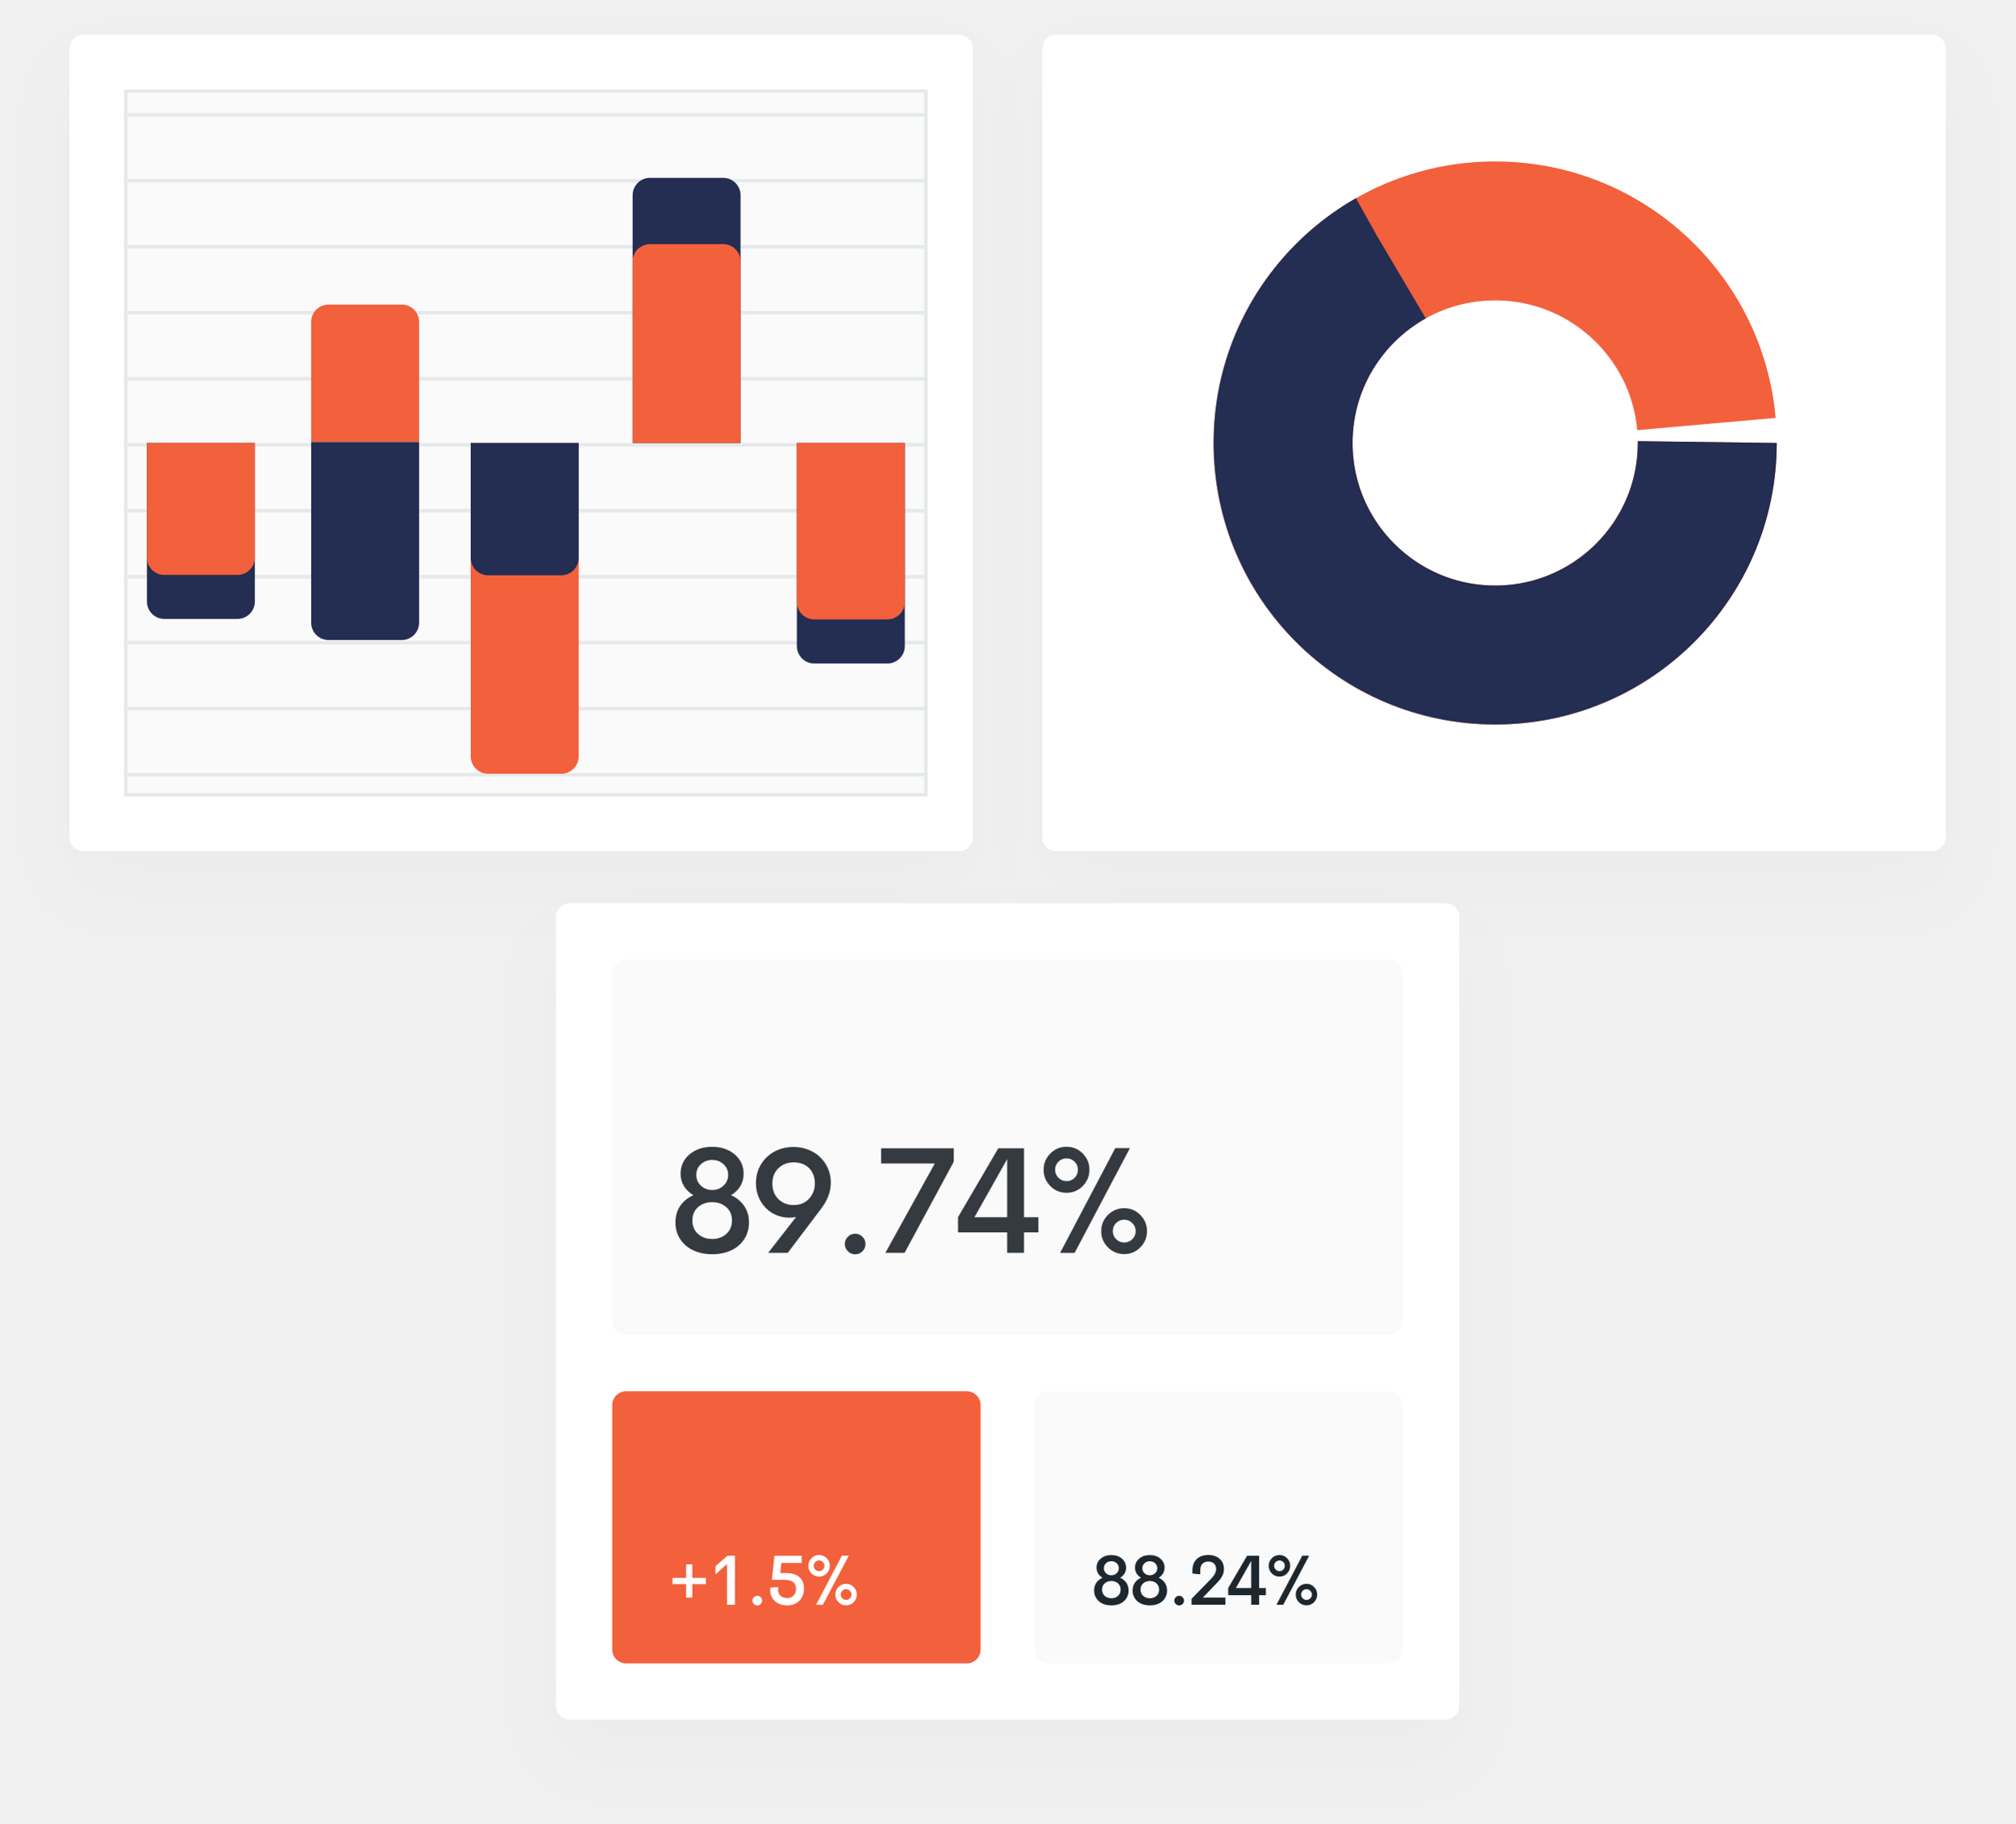
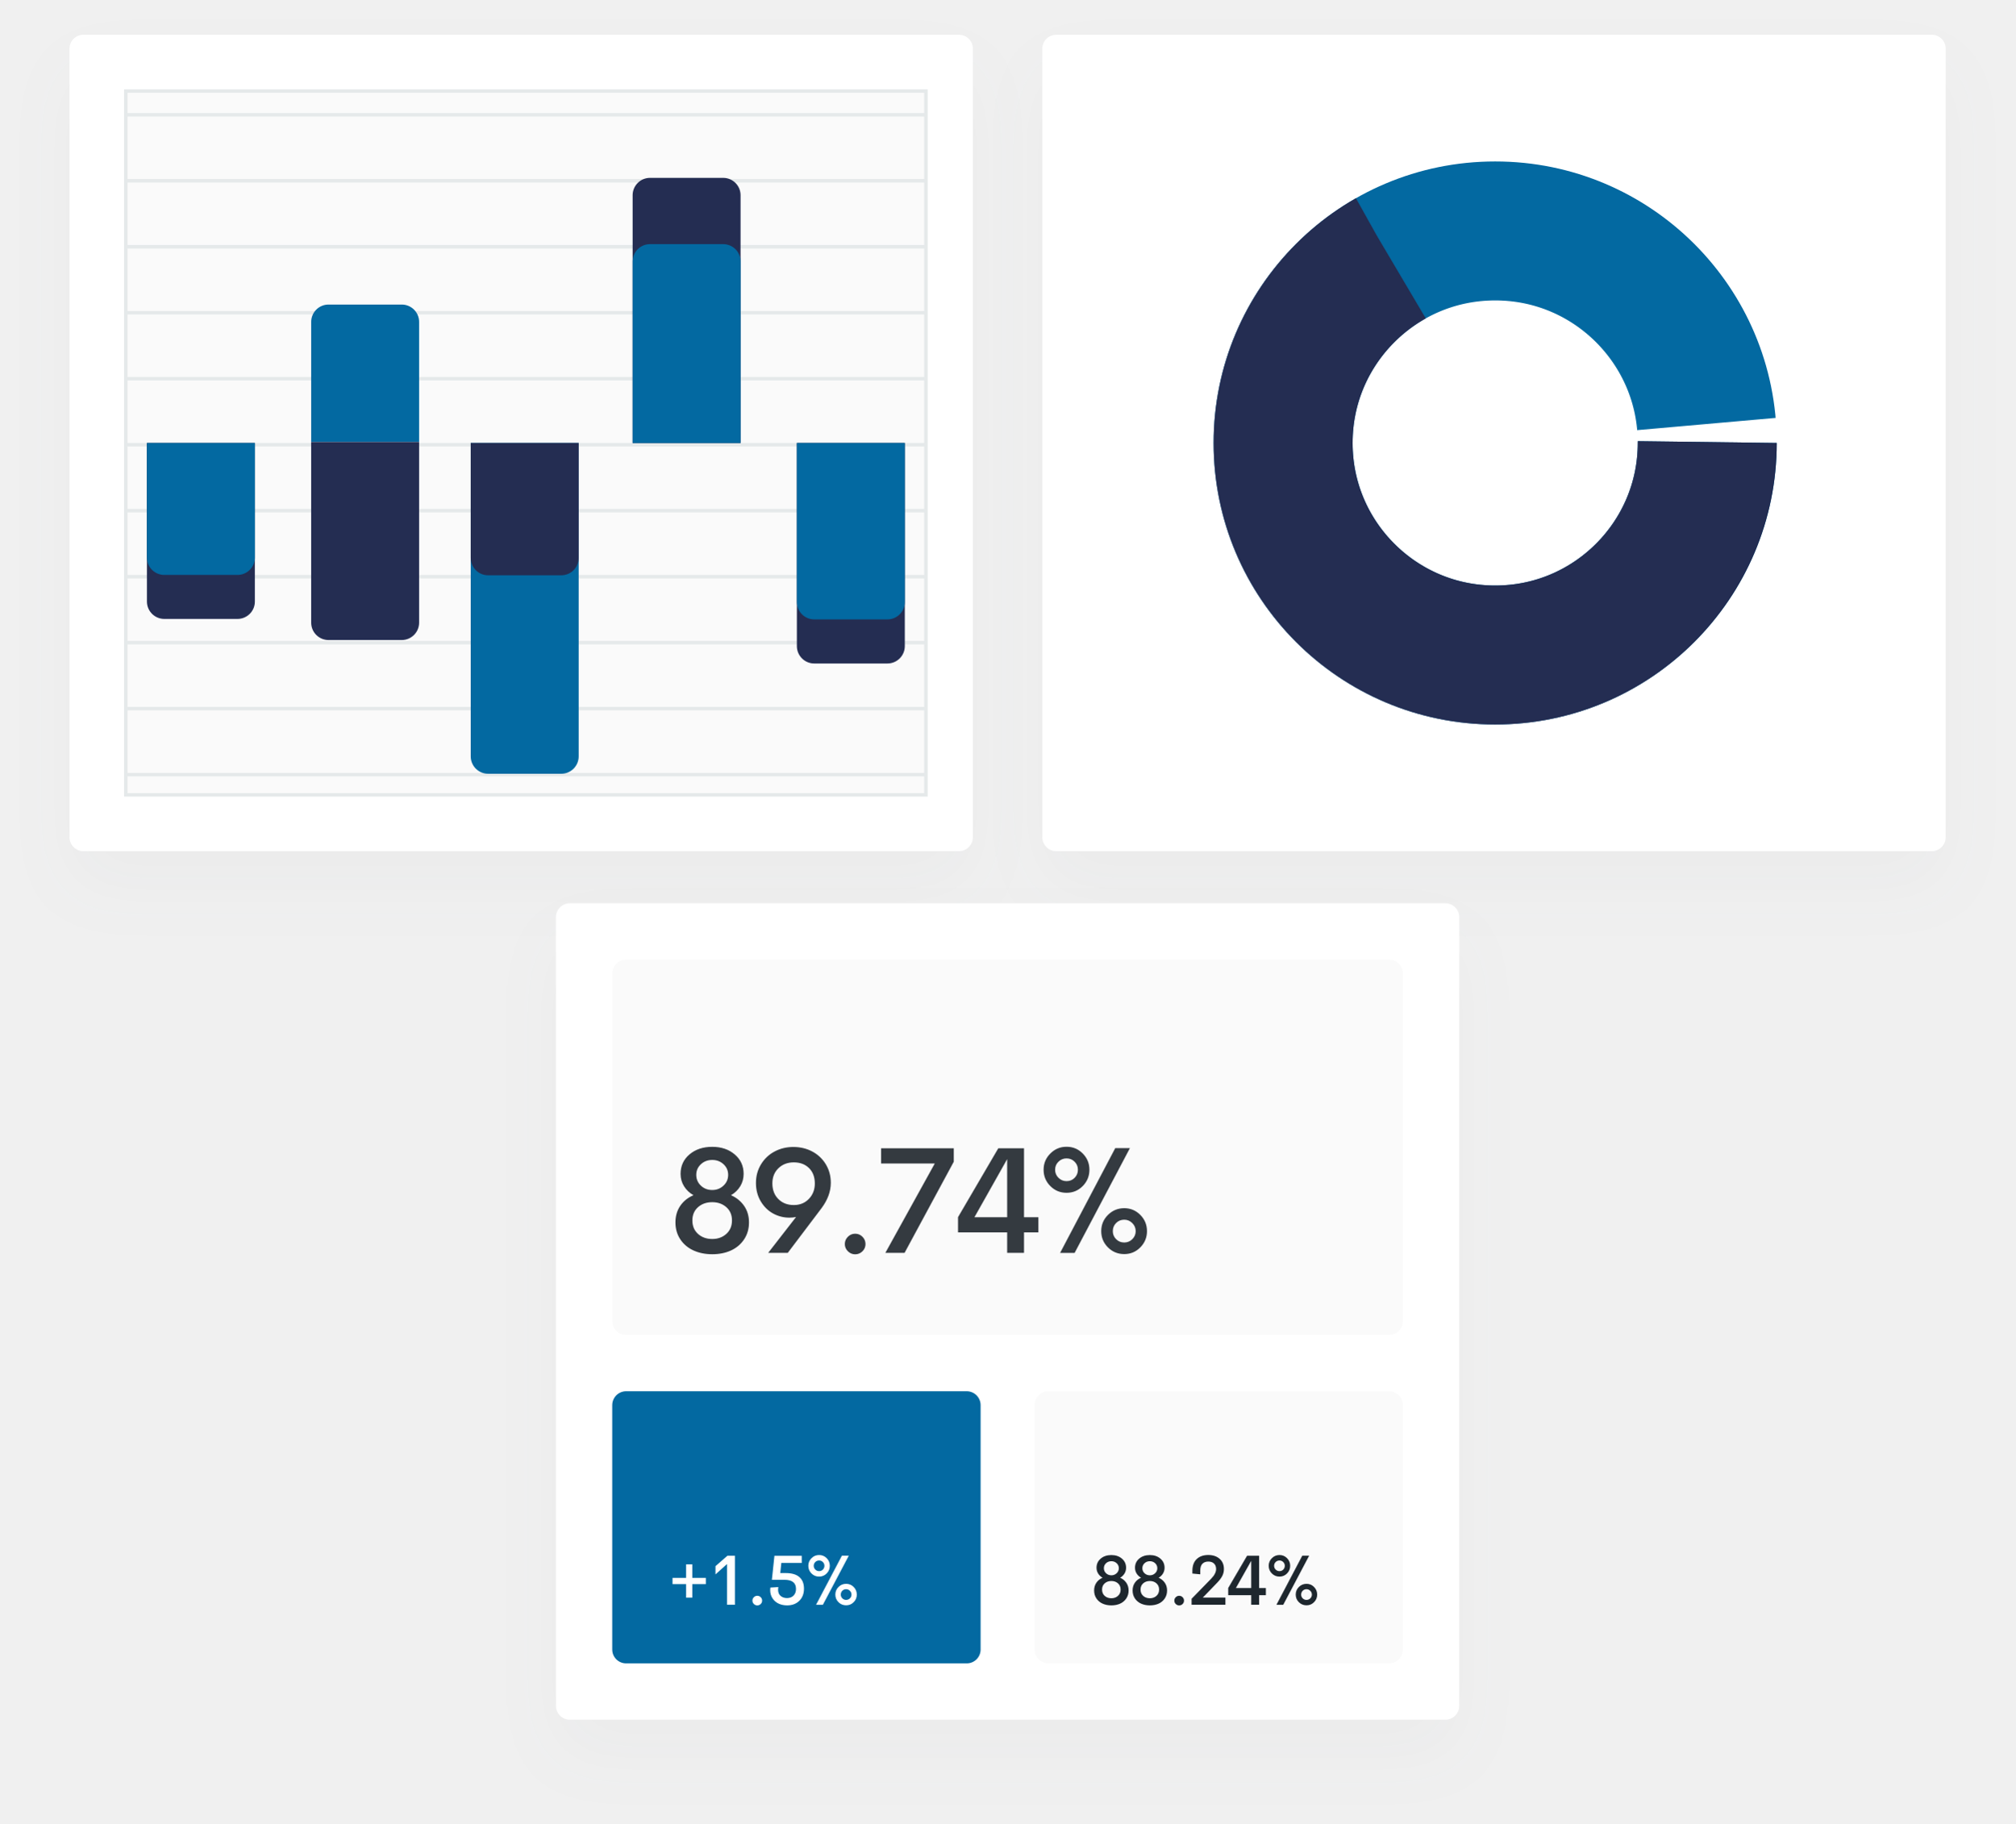
<svg xmlns="http://www.w3.org/2000/svg" xmlns:xlink="http://www.w3.org/1999/xlink" width="580" height="525">
  <defs>
    <filter id="c" width="126.9%" height="129.8%" x="-13.5%" y="-10.6%" filterUnits="objectBoundingBox">
      <feOffset dy="10" in="SourceAlpha" result="shadowOffsetOuter1" />
      <feGaussianBlur in="shadowOffsetOuter1" result="shadowBlurOuter1" stdDeviation="10" />
      <feColorMatrix in="shadowBlurOuter1" values="0 0 0 0 0.312 0 0 0 0 0.337 0 0 0 0 0.386 0 0 0 0.03 0" />
    </filter>
    <filter id="e" width="126.9%" height="129.8%" x="-13.5%" y="-10.6%" filterUnits="objectBoundingBox">
      <feOffset dy="10" in="SourceAlpha" result="shadowOffsetOuter1" />
      <feGaussianBlur in="shadowOffsetOuter1" result="shadowBlurOuter1" stdDeviation="10" />
      <feColorMatrix in="shadowBlurOuter1" values="0 0 0 0 0.312 0 0 0 0 0.337 0 0 0 0 0.386 0 0 0 0.03 0" />
    </filter>
    <filter id="i" width="126.9%" height="129.8%" x="-13.5%" y="-10.6%" filterUnits="objectBoundingBox">
      <feOffset dy="10" in="SourceAlpha" result="shadowOffsetOuter1" />
      <feGaussianBlur in="shadowOffsetOuter1" result="shadowBlurOuter1" stdDeviation="10" />
      <feColorMatrix in="shadowBlurOuter1" values="0 0 0 0 0.312 0 0 0 0 0.337 0 0 0 0 0.386 0 0 0 0.03 0" />
    </filter>
    <rect id="d" width="260" height="235" x="0" y="0" rx="4" />
    <rect id="f" width="260" height="235" x="0" y="0" rx="4" />
    <rect id="j" width="260" height="235" x="0" y="0" rx="4" />
    <ellipse id="a" cx="81.039" cy="81.034" rx="81.039" ry="81.034" />
    <ellipse id="b" cx="81.039" cy="81.034" rx="81.039" ry="81.034" />
    <mask id="g" width="162.078" height="162.069" x="0" y="0" fill="#fff" maskContentUnits="userSpaceOnUse" maskUnits="objectBoundingBox">
      <use xlink:href="#a" />
    </mask>
    <mask id="h" width="162.078" height="162.069" x="0" y="0" fill="#fff" maskContentUnits="userSpaceOnUse" maskUnits="objectBoundingBox">
      <use xlink:href="#b" />
    </mask>
  </defs>
  <g fill="none" fill-rule="evenodd" transform="translate(20 10)">
    <use fill="#000" filter="url(#c)" xlink:href="#d" />
    <use fill="#FFF" xlink:href="#d" />
    <path fill="#FAFAFA" stroke="#E5E9EA" d="M16.208 16.207h230.286v202.586H16.208z" />
    <path fill="#E5E9EA" d="M16.208 117.5h230.286v1H16.208zM16.208 136.493h230.286v1H16.208zM16.208 155.485h230.286v1H16.208zM16.208 174.477h230.286v1H16.208zM16.208 41.53h230.286v1H16.208zM16.208 22.538h230.286v1H16.208zM16.208 60.523h230.286v1H16.208zM16.208 79.515h230.286v1H16.208zM16.208 98.508h230.286v1H16.208zM16.208 193.47h230.286v1H16.208zM16.208 212.462h230.286v1H16.208z" />
    <path fill="#242D52" d="M22.286 117.5h31.065v45.647a5 5 0 01-5 5H27.286a5 5 0 01-5-5V117.5z" />
-     <path fill="#F3603C" d="M22.286 117.5h31.065v32.985a5 5 0 01-5 5H27.286a5 5 0 01-5-5V117.5zM69.558 117.234h31.065V82.658a5 5 0 00-5-5H74.558a5 5 0 00-5 5v34.576z" />
+     <path fill="#0369a1" d="M22.286 117.5h31.065v32.985a5 5 0 01-5 5H27.286a5 5 0 01-5-5V117.5zM69.558 117.234h31.065V82.658a5 5 0 00-5-5H74.558a5 5 0 00-5 5v34.576z" />
    <path fill="#242D52" d="M69.558 117.234h31.065v51.99a5 5 0 01-5 5H74.558a5 5 0 01-5-5v-51.99zM162.078 117.5h31.065V46.193a5 5 0 00-5-5h-21.065a5 5 0 00-5 5V117.5z" />
-     <path fill="#F3603C" d="M162.078 117.5h31.065V65.27a5 5 0 00-5-5h-21.065a5 5 0 00-5 5v52.23z" />
+     <path fill="#0369a1" d="M162.078 117.5h31.065V65.27a5 5 0 00-5-5h-21.065a5 5 0 00-5 5v52.23z" />
    <g>
      <path fill="#242D52" d="M209.351 117.5h31.065v58.477a5 5 0 01-5 5H214.35a5 5 0 01-5-5V117.5z" />
-       <path fill="#F3603C" d="M209.351 117.5h31.065v45.782a5 5 0 01-5 5H214.35a5 5 0 01-5-5V117.5z" />
+       <path fill="#0369a1" d="M209.351 117.5h31.065v45.782a5 5 0 01-5 5H214.35a5 5 0 01-5-5V117.5z" />
    </g>
    <g>
-       <path fill="#F3603C" d="M115.481 117.5h31.065v90.216a5 5 0 01-5 5H120.48a5 5 0 01-5-5V117.5z" />
+       <path fill="#0369a1" d="M115.481 117.5h31.065v90.216a5 5 0 01-5 5H120.48a5 5 0 01-5-5V117.5z" />
      <path fill="#242D52" d="M115.481 117.5h31.065v33.086a5 5 0 01-5 5H120.48a5 5 0 01-5-5V117.5z" />
    </g>
    <g transform="translate(280)">
      <use fill="#000" filter="url(#e)" xlink:href="#f" />
      <use fill="#FFF" xlink:href="#f" />
      <g transform="translate(49.299 36.466)">
        <ellipse cx="81.039" cy="81.034" stroke="#FFF" stroke-width="40" rx="61.039" ry="61.034" />
-         <use stroke="#F3603C" stroke-dasharray="502" stroke-width="80" mask="url(#g)" xlink:href="#a" />
+         <use stroke="#0369a1" stroke-dasharray="502" stroke-width="80" mask="url(#g)" xlink:href="#a" />
        <use stroke="#242D52" stroke-dasharray="340" stroke-width="80" mask="url(#h)" xlink:href="#b" />
      </g>
    </g>
    <g transform="translate(140 250)">
      <use fill="#000" filter="url(#i)" xlink:href="#j" />
      <use fill="#FFF" xlink:href="#j" />
      <g transform="translate(16.208 140.46)">
-         <rect width="106.026" height="78.333" fill="#F3603C" rx="4" />
+         <rect width="106.026" height="78.333" fill="#0369a1" rx="4" />
        <path fill="#FFF" fill-rule="nonzero" d="M23.044 59.413v-3.907h3.897v-1.78h-3.897v-3.908h-1.781v3.907h-3.908v1.78h3.908v3.908h1.78zm12.264 2.038V47.345H33.15l-3.433 2.997v2.374l3.314-2.977V61.45h2.276zm6.437.198c.382 0 .71-.135.984-.406.274-.27.41-.597.41-.98 0-.382-.136-.71-.41-.983a1.343 1.343 0 00-.984-.41c-.376 0-.702.136-.98.41a1.335 1.335 0 00-.415.984c0 .376.139.7.416.974.277.274.603.41.979.41zm8.584-.01c1.45 0 2.623-.444 3.517-1.33.893-.888 1.34-2.053 1.34-3.497 0-1.438-.438-2.544-1.316-3.32-.877-.774-2.199-1.161-3.966-1.161H48.36l.307-2.918h5.876v-2.058H46.68l-.732 6.914h3.63c2.21 0 3.314.874 3.314 2.622 0 .791-.232 1.43-.697 1.914-.465.485-1.103.727-1.915.727-.705 0-1.307-.205-1.805-.613-.498-.41-.747-1.023-.747-1.84 0-.165.023-.403.07-.712l-2.286.138c-.033.284-.05.521-.05.712 0 .917.228 1.716.683 2.399a4.204 4.204 0 001.771 1.523c.726.333 1.53.5 2.414.5zm9.207-8.29a2.96 2.96 0 002.186-.91c.6-.613.9-1.348.9-2.205 0-.851-.3-1.58-.9-2.187a2.96 2.96 0 00-2.186-.91c-.85 0-1.58.304-2.186.91a2.981 2.981 0 00-.91 2.187c0 .863.302 1.599.905 2.205.603.607 1.334.91 2.191.91zm1.088 8.112l7.46-14.136h-1.98l-7.438 14.136h1.958zm-1.088-9.684c-.422 0-.785-.15-1.088-.45a1.48 1.48 0 01-.455-1.093c0-.43.152-.79.455-1.084a1.51 1.51 0 011.088-.44c.429 0 .792.149 1.088.445.297.297.445.656.445 1.079 0 .428-.146.793-.44 1.093-.293.3-.658.45-1.093.45zm7.785 9.842c.851 0 1.575-.303 2.172-.91a3.006 3.006 0 00.895-2.186c0-.857-.3-1.588-.9-2.191a2.945 2.945 0 00-2.167-.905c-.857 0-1.589.301-2.196.905a2.976 2.976 0 00-.91 2.191c0 .857.302 1.588.905 2.191.604.603 1.338.905 2.201.905zm0-1.563c-.435 0-.8-.15-1.098-.45a1.485 1.485 0 01-.445-1.083c0-.435.149-.801.445-1.098a1.492 1.492 0 011.098-.445c.416 0 .777.151 1.084.455.306.303.46.666.46 1.088 0 .422-.152.783-.455 1.083-.304.3-.666.45-1.089.45z" />
      </g>
      <g transform="translate(137.766 140.46)">
        <rect width="106.026" height="78.333" fill="#FAFAFA" rx="4" />
        <path fill="#1E272E" fill-rule="nonzero" d="M22.104 61.639c.936 0 1.777-.168 2.522-.505a4.186 4.186 0 001.776-1.503c.439-.66.658-1.421.658-2.285 0-.85-.218-1.593-.653-2.226a4.118 4.118 0 00-1.77-1.444c.527-.31.942-.714 1.246-1.212a3.14 3.14 0 00.455-1.667c0-1.068-.4-1.943-1.202-2.626-.801-.682-1.812-1.024-3.032-1.024-1.24 0-2.262.34-3.067 1.02-.804.678-1.207 1.555-1.207 2.63 0 .614.155 1.17.465 1.667.31.498.736.902 1.276 1.212-.758.323-1.353.801-1.785 1.434-.432.633-.648 1.379-.648 2.236 0 .864.22 1.625.658 2.285a4.147 4.147 0 001.78 1.498c.749.34 1.591.51 2.528.51zm0-8.665c-.607 0-1.118-.197-1.533-.589a1.926 1.926 0 01-.624-1.459c0-.567.208-1.044.624-1.43.415-.385.926-.578 1.533-.578.6 0 1.108.193 1.523.579.416.385.624.862.624 1.429 0 .574-.21 1.058-.629 1.454a2.131 2.131 0 01-1.518.594zm0 6.607c-.772 0-1.411-.227-1.92-.682-.507-.455-.761-1.062-.761-1.82 0-.745.254-1.342.762-1.79.508-.45 1.147-.673 1.919-.673.758 0 1.391.224 1.9.672.507.449.761 1.046.761 1.79 0 .753-.254 1.358-.762 1.816-.508.458-1.14.687-1.9.687zM33.18 61.64c.936 0 1.777-.168 2.522-.505a4.186 4.186 0 001.776-1.503c.439-.66.658-1.421.658-2.285 0-.85-.218-1.593-.653-2.226a4.118 4.118 0 00-1.77-1.444c.527-.31.942-.714 1.246-1.212a3.14 3.14 0 00.455-1.667c0-1.068-.4-1.943-1.202-2.626-.801-.682-1.812-1.024-3.032-1.024-1.24 0-2.262.34-3.067 1.02-.804.678-1.207 1.555-1.207 2.63 0 .614.155 1.17.465 1.667.31.498.736.902 1.276 1.212-.758.323-1.353.801-1.785 1.434-.432.633-.648 1.379-.648 2.236 0 .864.22 1.625.658 2.285a4.147 4.147 0 001.78 1.498c.749.34 1.591.51 2.528.51zm0-8.665c-.607 0-1.118-.197-1.534-.589a1.926 1.926 0 01-.623-1.459c0-.567.208-1.044.623-1.43.416-.385.927-.578 1.534-.578.6 0 1.108.193 1.523.579.416.385.623.862.623 1.429 0 .574-.209 1.058-.628 1.454a2.131 2.131 0 01-1.518.594zm0 6.607c-.772 0-1.412-.227-1.92-.682-.507-.455-.761-1.062-.761-1.82 0-.745.254-1.342.762-1.79.507-.45 1.147-.673 1.919-.673.758 0 1.391.224 1.9.672.507.449.76 1.046.76 1.79 0 .753-.253 1.358-.76 1.816-.509.458-1.142.687-1.9.687zm8.435 2.068c.383 0 .711-.135.985-.406.273-.27.41-.597.41-.98 0-.382-.137-.71-.41-.983a1.343 1.343 0 00-.985-.41c-.375 0-.702.136-.979.41a1.335 1.335 0 00-.415.984c0 .376.138.7.415.974.277.274.604.41.98.41zm13.313-.198v-2.058h-6.51l4.146-4.293c.666-.692 1.154-1.342 1.464-1.948.31-.607.465-1.27.465-1.989 0-1.253-.419-2.238-1.257-2.957-.837-.72-1.915-1.079-3.234-1.079-1.405 0-2.52.393-3.344 1.178-.824.784-1.237 1.909-1.237 3.373v.791l2.266.218v-1.039c0-.917.207-1.584.623-2.003.415-.419.983-.628 1.701-.628.686 0 1.23.19 1.633.569.402.379.603.908.603 1.587 0 .877-.471 1.8-1.414 2.77l-5.64 5.787v1.721h9.735zm9.702 0v-2.76h1.939v-2.048h-1.94v-9.298H61.16l-5.431 9.289v2.057h6.628v2.76h2.275zm-2.275-4.808h-4.412l4.412-7.834v7.834zm8.129-3.294a2.96 2.96 0 002.186-.91c.6-.613.9-1.348.9-2.205 0-.851-.3-1.58-.9-2.187a2.96 2.96 0 00-2.186-.91c-.851 0-1.58.304-2.187.91a2.981 2.981 0 00-.91 2.187c0 .863.302 1.599.905 2.205.604.607 1.334.91 2.192.91zm1.088 8.112l7.459-14.136h-1.979l-7.439 14.136h1.959zm-1.088-9.684c-.422 0-.785-.15-1.089-.45a1.48 1.48 0 01-.455-1.093c0-.43.152-.79.455-1.084a1.51 1.51 0 011.089-.44c.428 0 .791.149 1.088.445.297.297.445.656.445 1.079 0 .428-.147.793-.44 1.093-.294.3-.658.45-1.093.45zm7.785 9.842c.85 0 1.574-.303 2.171-.91a3.006 3.006 0 00.896-2.186c0-.857-.3-1.588-.9-2.191a2.945 2.945 0 00-2.167-.905c-.857 0-1.59.301-2.196.905a2.976 2.976 0 00-.91 2.191c0 .857.301 1.588.905 2.191.603.603 1.337.905 2.2.905zm0-1.563c-.435 0-.801-.15-1.098-.45a1.485 1.485 0 01-.445-1.083c0-.435.148-.801.445-1.098a1.492 1.492 0 011.098-.445c.415 0 .776.151 1.083.455.307.303.46.666.46 1.088 0 .422-.152.783-.455 1.083-.303.3-.666.45-1.088.45z" />
      </g>
      <g transform="translate(16.208 16.207)">
        <rect width="227.584" height="108.046" fill="#FAFAFA" rx="4" />
        <path fill="#343A40" fill-rule="nonzero" d="M28.786 84.812c1.998 0 3.791-.359 5.381-1.076 1.59-.732 2.853-1.801 3.788-3.208.936-1.407 1.404-3.032 1.404-4.875 0-1.815-.465-3.397-1.393-4.748-.929-1.35-2.188-2.377-3.778-3.08 1.126-.662 2.012-1.524 2.66-2.586.647-1.062.97-2.247.97-3.556 0-2.279-.855-4.146-2.564-5.602-1.71-1.457-3.865-2.185-6.468-2.185-2.645 0-4.826.725-6.542 2.174-1.717 1.449-2.575 3.32-2.575 5.613 0 1.309.33 2.494.992 3.556.661 1.062 1.568 1.924 2.722 2.585-1.618.69-2.888 1.71-3.81 3.06-.92 1.35-1.381 2.94-1.381 4.77 0 1.842.467 3.467 1.403 4.874.936 1.407 2.202 2.473 3.799 3.197 1.597.725 3.394 1.087 5.392 1.087zm0-18.486c-1.295 0-2.385-.419-3.271-1.256-.887-.837-1.33-1.874-1.33-3.112 0-1.21.443-2.227 1.33-3.05.886-.823 1.976-1.234 3.27-1.234 1.281 0 2.364.411 3.25 1.234.887.823 1.33 1.84 1.33 3.05 0 1.224-.446 2.258-1.34 3.102-.893.844-1.973 1.266-3.24 1.266zm0 14.097c-1.646 0-3.011-.486-4.094-1.457-1.084-.97-1.625-2.265-1.625-3.882 0-1.59.541-2.863 1.625-3.82 1.083-.957 2.448-1.435 4.094-1.435 1.618 0 2.968.478 4.052 1.435 1.083.957 1.625 2.23 1.625 3.82 0 1.603-.542 2.894-1.625 3.872-1.084.978-2.434 1.467-4.052 1.467zm21.737 3.988l9.729-12.873c1.772-2.391 2.659-4.818 2.659-7.28 0-1.97-.479-3.746-1.435-5.329a9.904 9.904 0 00-3.894-3.682c-1.64-.872-3.458-1.308-5.455-1.308-1.956 0-3.753.432-5.392 1.297-1.64.866-2.948 2.104-3.926 3.714-.978 1.611-1.46 3.423-1.445 5.434.014 1.97.482 3.718 1.403 5.244.922 1.527 2.107 2.684 3.556 3.472a9.656 9.656 0 004.685 1.182c.661 0 1.294-.064 1.9-.19l-8.02 10.319h5.635zm1.73-13.76c-1.8 0-3.274-.565-4.421-1.698-1.147-1.132-1.727-2.62-1.741-4.463-.014-1.815.563-3.289 1.73-4.421 1.168-1.133 2.645-1.699 4.432-1.699 1.815 0 3.278.549 4.39 1.646 1.111 1.098 1.667 2.575 1.667 4.432 0 1.758-.566 3.232-1.699 4.42-1.132 1.19-2.585 1.784-4.358 1.784zm17.664 14.182c.816 0 1.516-.288 2.1-.865a2.83 2.83 0 00.876-2.09c0-.815-.292-1.515-.876-2.1a2.864 2.864 0 00-2.1-.875c-.802 0-1.498.292-2.09.876-.59.584-.885 1.284-.885 2.1 0 .801.295 1.494.886 2.078.59.584 1.287.876 2.09.876zm14.224-.422l14.16-26.23v-3.863H77.389v4.369h15.448L78.612 84.41h5.53zm34.378 0v-5.888h4.137v-4.368h-4.137V54.318h-7.407L99.526 74.134v4.39h14.14v5.887h4.853zm-4.853-10.256h-9.413l9.413-16.713v16.713zm17.094-7.027c1.829 0 3.383-.647 4.664-1.942 1.28-1.308 1.92-2.877 1.92-4.706 0-1.814-.64-3.369-1.92-4.663-1.28-1.295-2.835-1.942-4.664-1.942-1.815 0-3.37.647-4.664 1.942-1.295 1.294-1.942 2.849-1.942 4.663 0 1.843.644 3.412 1.931 4.706 1.288 1.295 2.846 1.942 4.675 1.942zm2.321 17.304l15.913-30.156h-4.221l-15.87 30.156h4.178zm-2.321-20.66c-.9 0-1.675-.32-2.322-.96a3.157 3.157 0 01-.97-2.332c0-.914.323-1.684.97-2.31a3.222 3.222 0 012.322-.94c.914 0 1.688.317 2.321.95.633.633.95 1.4.95 2.3 0 .915-.313 1.692-.94 2.332-.625.64-1.403.96-2.331.96zm16.609 20.998c1.814 0 3.359-.647 4.632-1.942 1.273-1.294 1.91-2.849 1.91-4.663 0-1.83-.64-3.387-1.92-4.675-1.281-1.287-2.822-1.93-4.622-1.93-1.83 0-3.391.643-4.686 1.93-1.294 1.288-1.941 2.846-1.941 4.675 0 1.828.644 3.386 1.93 4.674 1.288 1.287 2.853 1.93 4.697 1.93zm0-3.335c-.93 0-1.71-.32-2.343-.96a3.168 3.168 0 01-.95-2.31c0-.929.317-1.71.95-2.343s1.414-.95 2.343-.95c.886 0 1.656.324 2.31.971.655.647.982 1.421.982 2.322 0 .9-.324 1.67-.971 2.31-.647.64-1.421.96-2.321.96z" />
      </g>
    </g>
  </g>
</svg>
